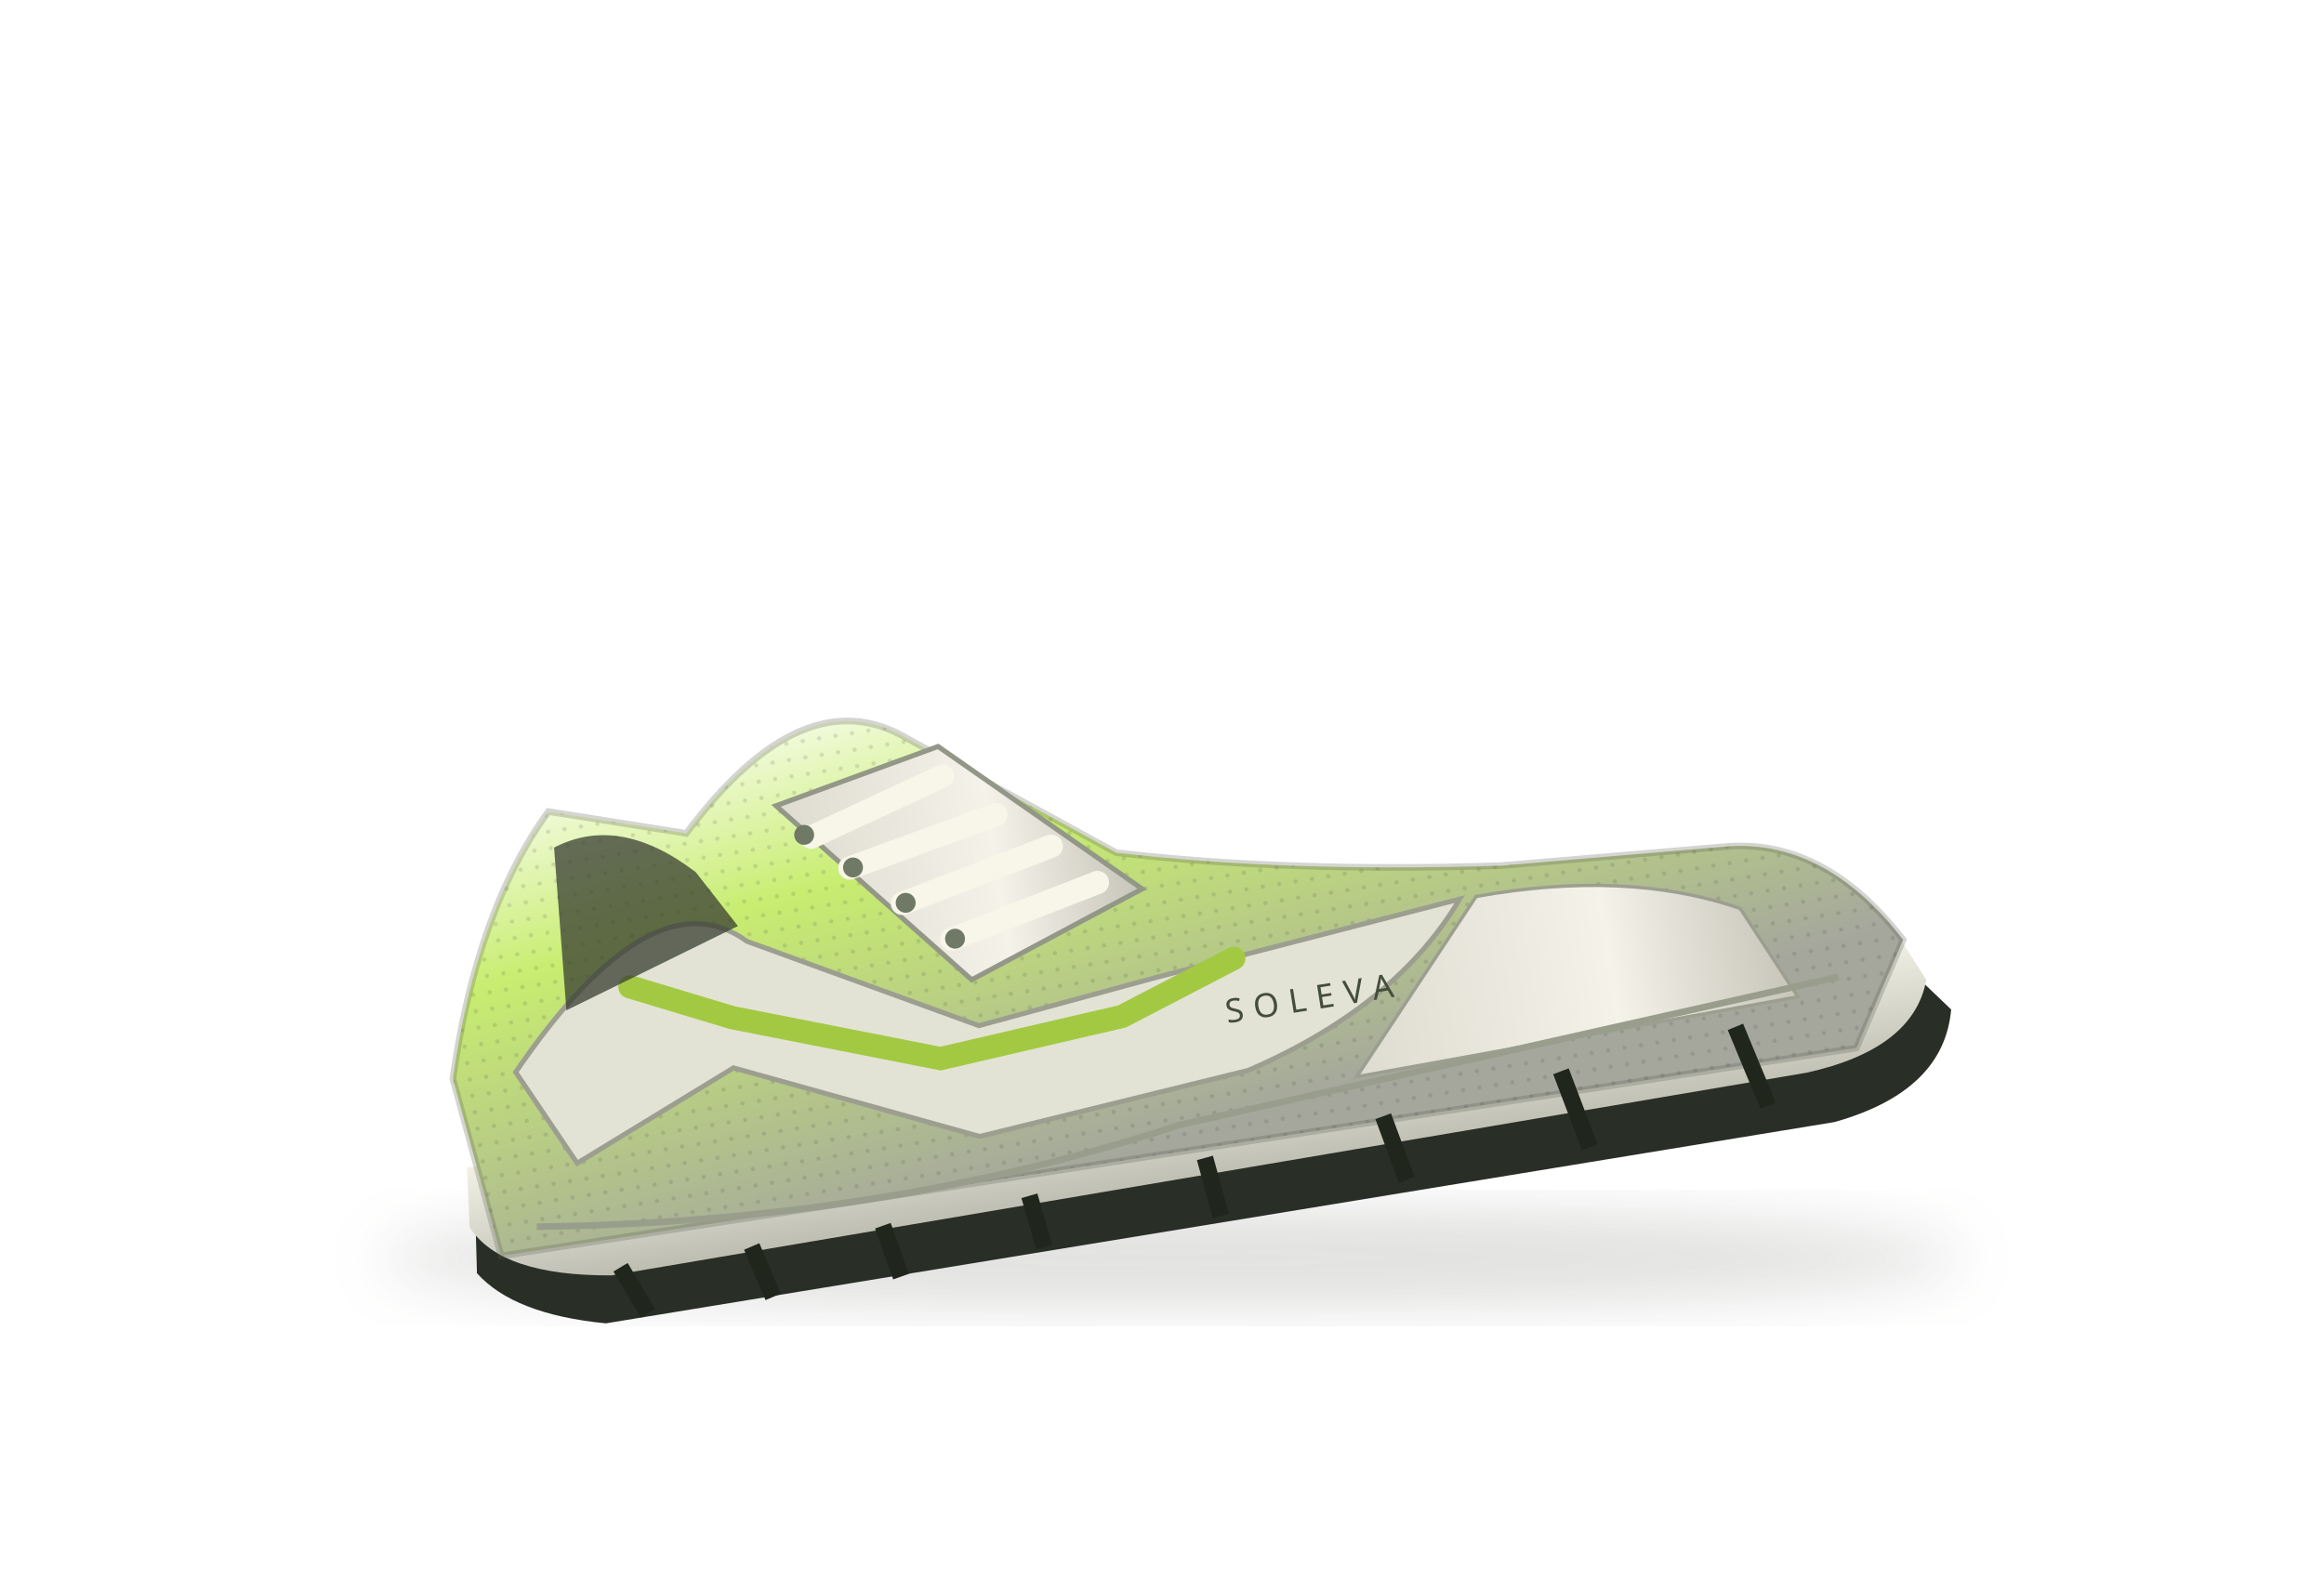
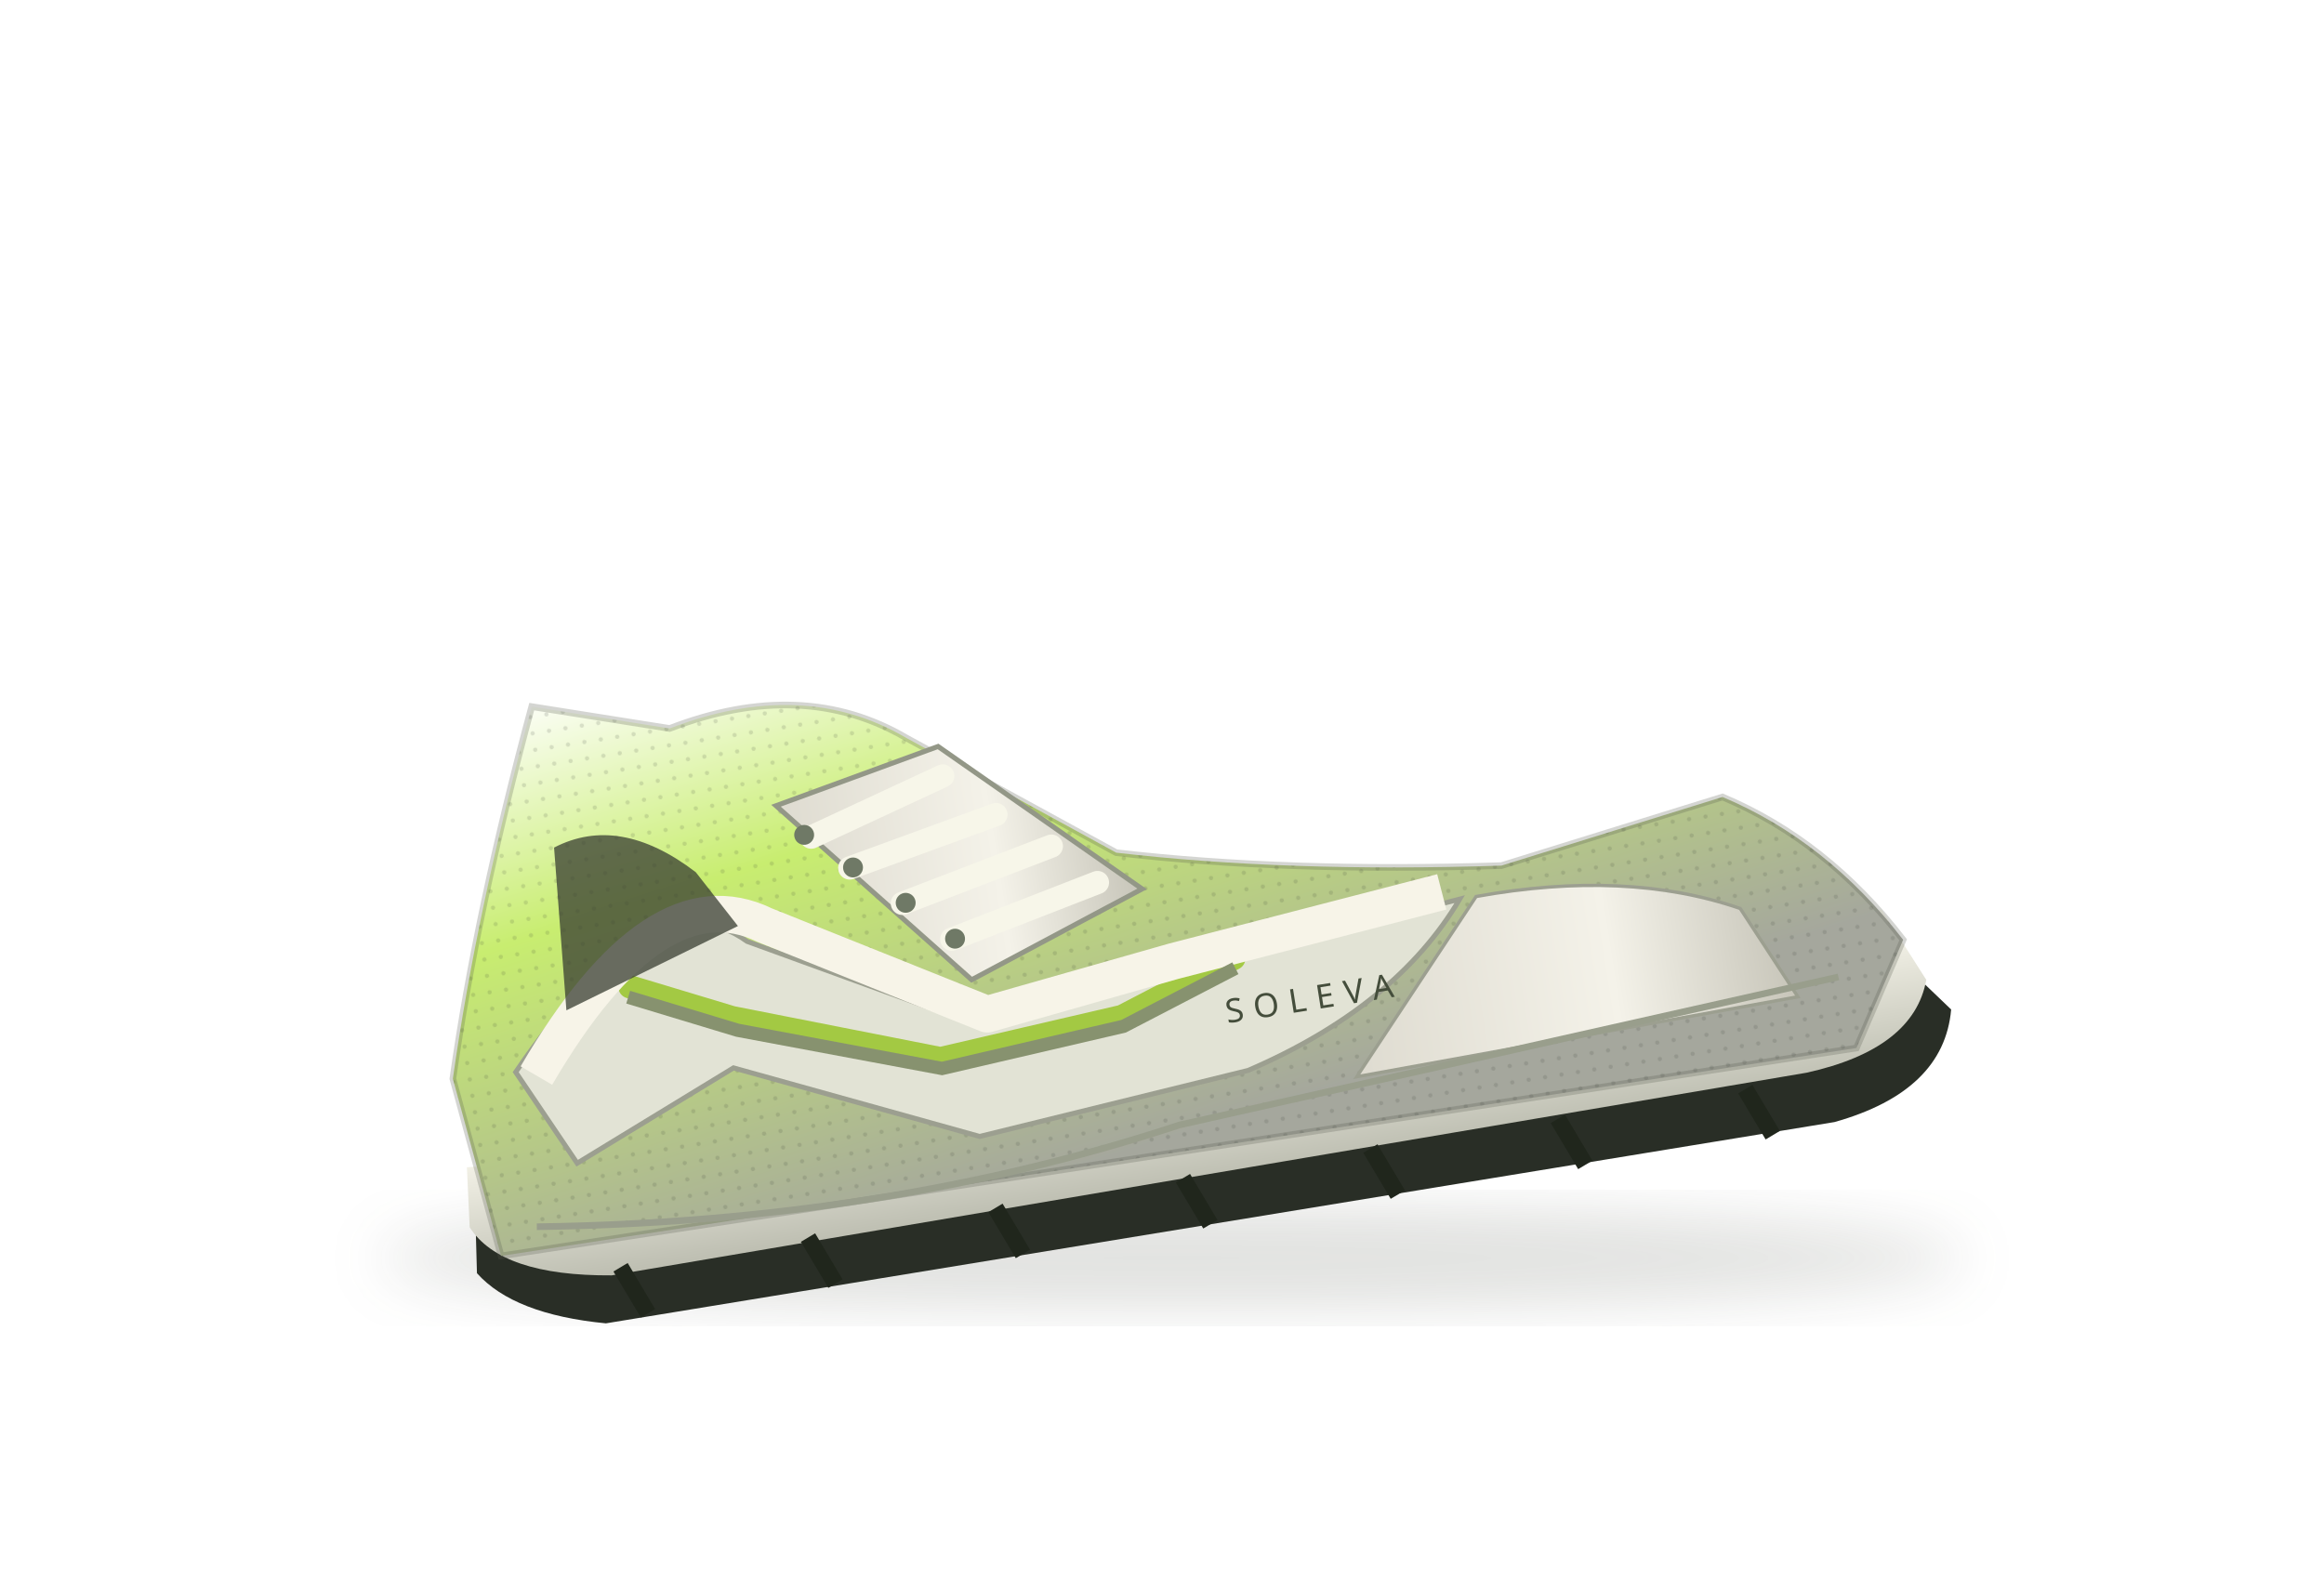
<svg xmlns="http://www.w3.org/2000/svg" viewBox="0 0 700 480">
  <defs>
    <linearGradient id="u" x1="0" y1="0" x2="0.4" y2="1">
      <stop stop-color="#ffffff" />
      <stop offset=".38" stop-color="#c8ed70" />
      <stop offset="1" stop-color="#a5a79d" />
    </linearGradient>
    <linearGradient id="s" x2="0" y2="1">
      <stop stop-color="#fffdf3" />
      <stop offset="1" stop-color="#bdbeb1" />
    </linearGradient>
    <linearGradient id="p">
      <stop stop-color="#dedbd0" />
      <stop offset=".6" stop-color="#f4f2e9" />
      <stop offset="1" stop-color="#c7c5b9" />
    </linearGradient>
    <pattern id="mesh" width="5" height="5" patternUnits="userSpaceOnUse">
      <circle cx="2" cy="2" r=".65" fill="#343830" opacity=".2" />
    </pattern>
    <filter id="blur">
      <feGaussianBlur stdDeviation="9" />
    </filter>
  </defs>
  <ellipse cx="353" cy="379" rx="239" ry="17" fill="#3b4032" opacity=".15" filter="url(#blur)" />
  <g transform="rotate(-9 350 280)">
    <path d="M133 327 Q252 343 344 335 L562 316 L581 341 Q575 365 541 369 L166 371 Q139 364 130 350Z" fill="#292e26" />
    <path d="M132 318 Q240 329 337 320 L565 308 L575 331 Q568 351 535 353 L170 357 Q137 352 130 336Z" fill="url(#s)" />
-     <path d="M132 291 Q147 242 173 216 L213 229 Q255 188 283 211 L340 255 Q390 269 454 277 L523 282 Q552 285 570 318 L551 348 L138 346 Z" fill="url(#u)" stroke="#555b4c" stroke-opacity=".25" stroke-width="2" />
-     <path d="M132 291 Q147 242 173 216 L213 229 Q255 188 283 211 L340 255 Q390 269 454 277 L523 282 Q552 285 570 318 L551 348 L138 346 Z" fill="url(#mesh)" opacity=".7" />
+     <path d="M132 291 Q147 242 173 184 L213 197 Q255 188 283 211 L340 255 Q390 269 454 277 L523 267 Q552 285 570 318 L551 348 L138 346 Z" fill="url(#u)" stroke="#555b4c" stroke-opacity=".25" stroke-width="2" />
+     <path d="M132 291 Q147 242 173 184 L213 197 Q255 188 283 211 L340 255 Q390 269 454 277 L523 267 Q552 285 570 318 L551 348 L138 346 Z" fill="url(#mesh)" opacity=".7" />
    <path d="M151 292 Q201 239 226 264 L291 300 L346 294 L440 285 Q416 314 369 326 L286 333 L216 301 L165 322Z" fill="#e2e3d5" stroke="#9c9f90" stroke-width="1.5" />
    <path d="M189 272L218 286 L278 308 L334 304 L370 292" fill="none" stroke="#a3c943" stroke-width="7" stroke-linecap="round" />
    <path d="M445 285 Q491 284 523 301L536 330 L401 333Z" fill="url(#p)" stroke="#9c9f90" stroke-width="1" />
+     <path d="M157 294Q202 239 232 260L294 297L352 290L435 282" fill="none" stroke="#f7f4e8" stroke-width="11" stroke-linejoin="round" />
+     <path d="M188 275L219 290L278 311L334 307L370 295" fill="none" stroke="#87926f" stroke-width="4" />
    <path d="M173 227Q194 220 214 241L224 259L169 276Z" fill="#383d32" opacity=".75" />
    <path d="M241 225L292 215L346 267L291 286Z" fill="url(#p)" stroke="#939787" stroke-width="1.5" />
    <g stroke="#f7f6e9" stroke-width="7" stroke-linecap="round">
      <path d="M250 236L292 224M260 247L306 238M274 260L321 250M287 273L333 263" />
    </g>
    <g fill="#6f7966">
      <circle cx="248" cy="235" r="3" />
      <circle cx="261" cy="247" r="3" />
      <circle cx="275" cy="260" r="3" />
      <circle cx="288" cy="273" r="3" />
    </g>
    <path d="M150 339Q254 354 346 339L549 326" fill="none" stroke="#999e8c" stroke-width="2" />
-     <g stroke="#20261c" stroke-width="5">
-       <path d="M173 355L179 370M213 355L217 371M253 355L256 371M298 353L300 369M352 350L354 368M407 346L411 366M462 341L467 365M516 336L522 361" />
-     </g>
+     <path d="M173 355L179 370" stroke="#20261c" stroke-width="5" />
+     <path d="M230.167 355L236.167 370" stroke="#20261c" stroke-width="5" />
+     <path d="M287.333 355L293.333 370" stroke="#20261c" stroke-width="5" />
+     <path d="M344.5 355L350.5 370" stroke="#20261c" stroke-width="5" />
+     <path d="M401.667 355L407.667 370" stroke="#20261c" stroke-width="5" />
+     <path d="M458.833 355L464.833 370" stroke="#20261c" stroke-width="5" />
+     <path d="M516 355L522 370" stroke="#20261c" stroke-width="5" />
    <text x="365" y="311" fill="#444d3b" font-family="sans-serif" font-size="10" letter-spacing="3">SOLEVA</text>
  </g>
</svg>
